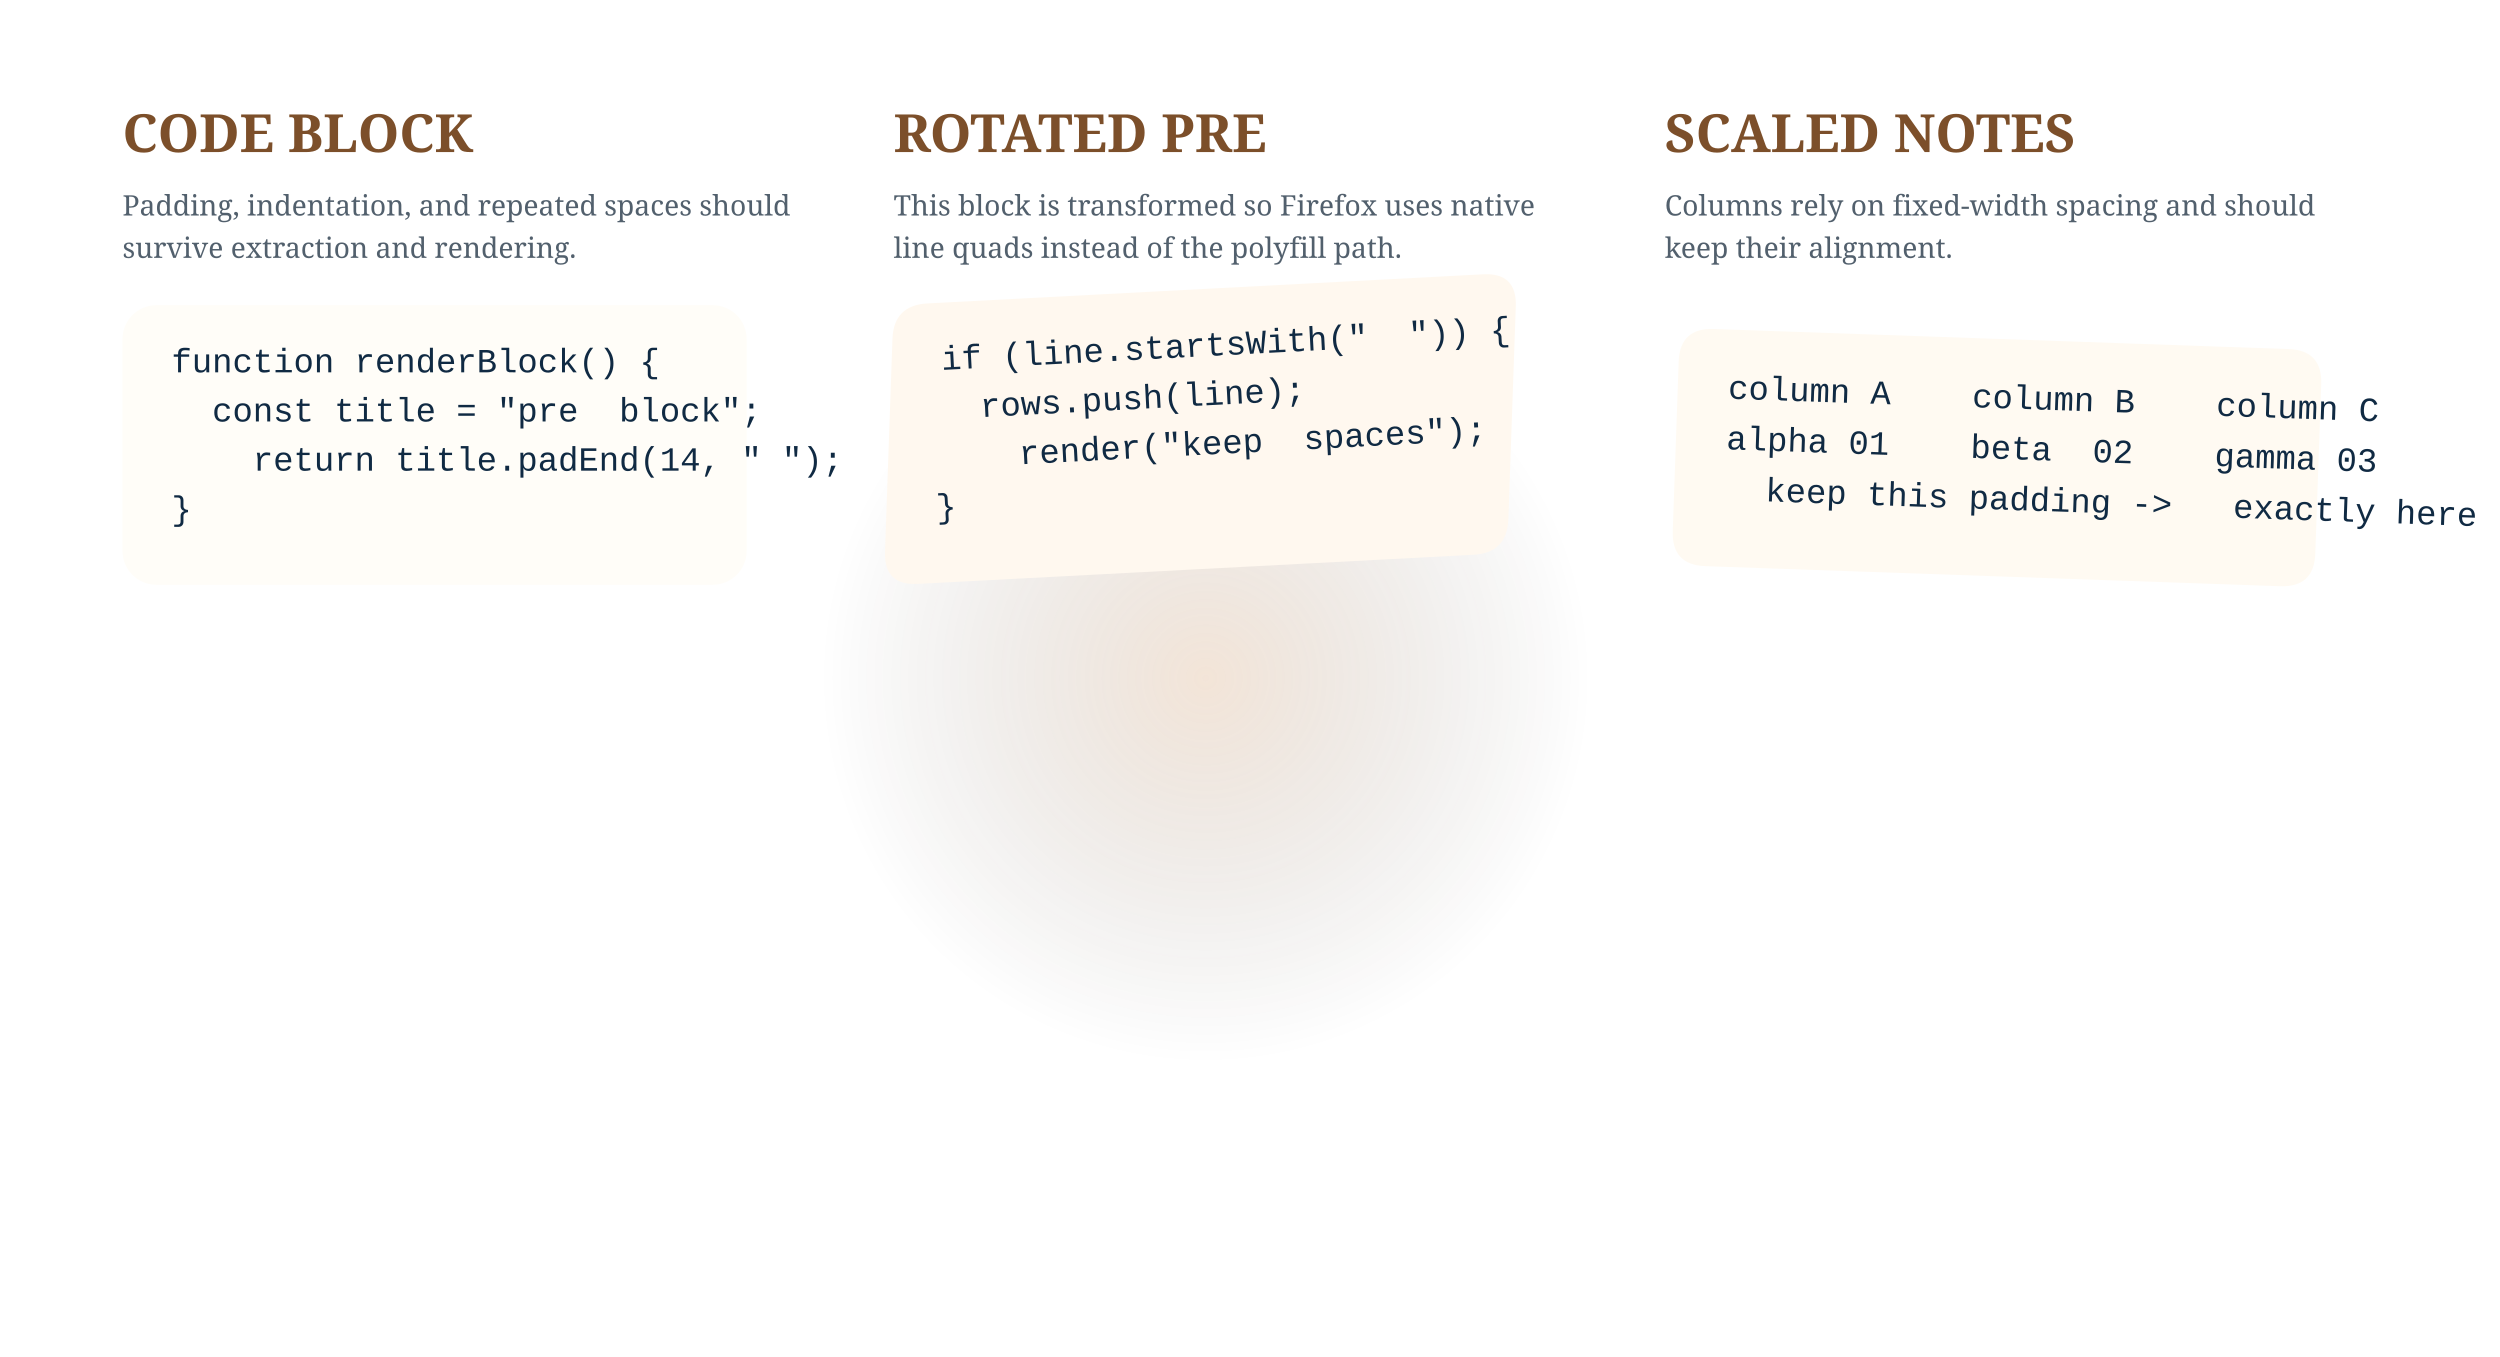
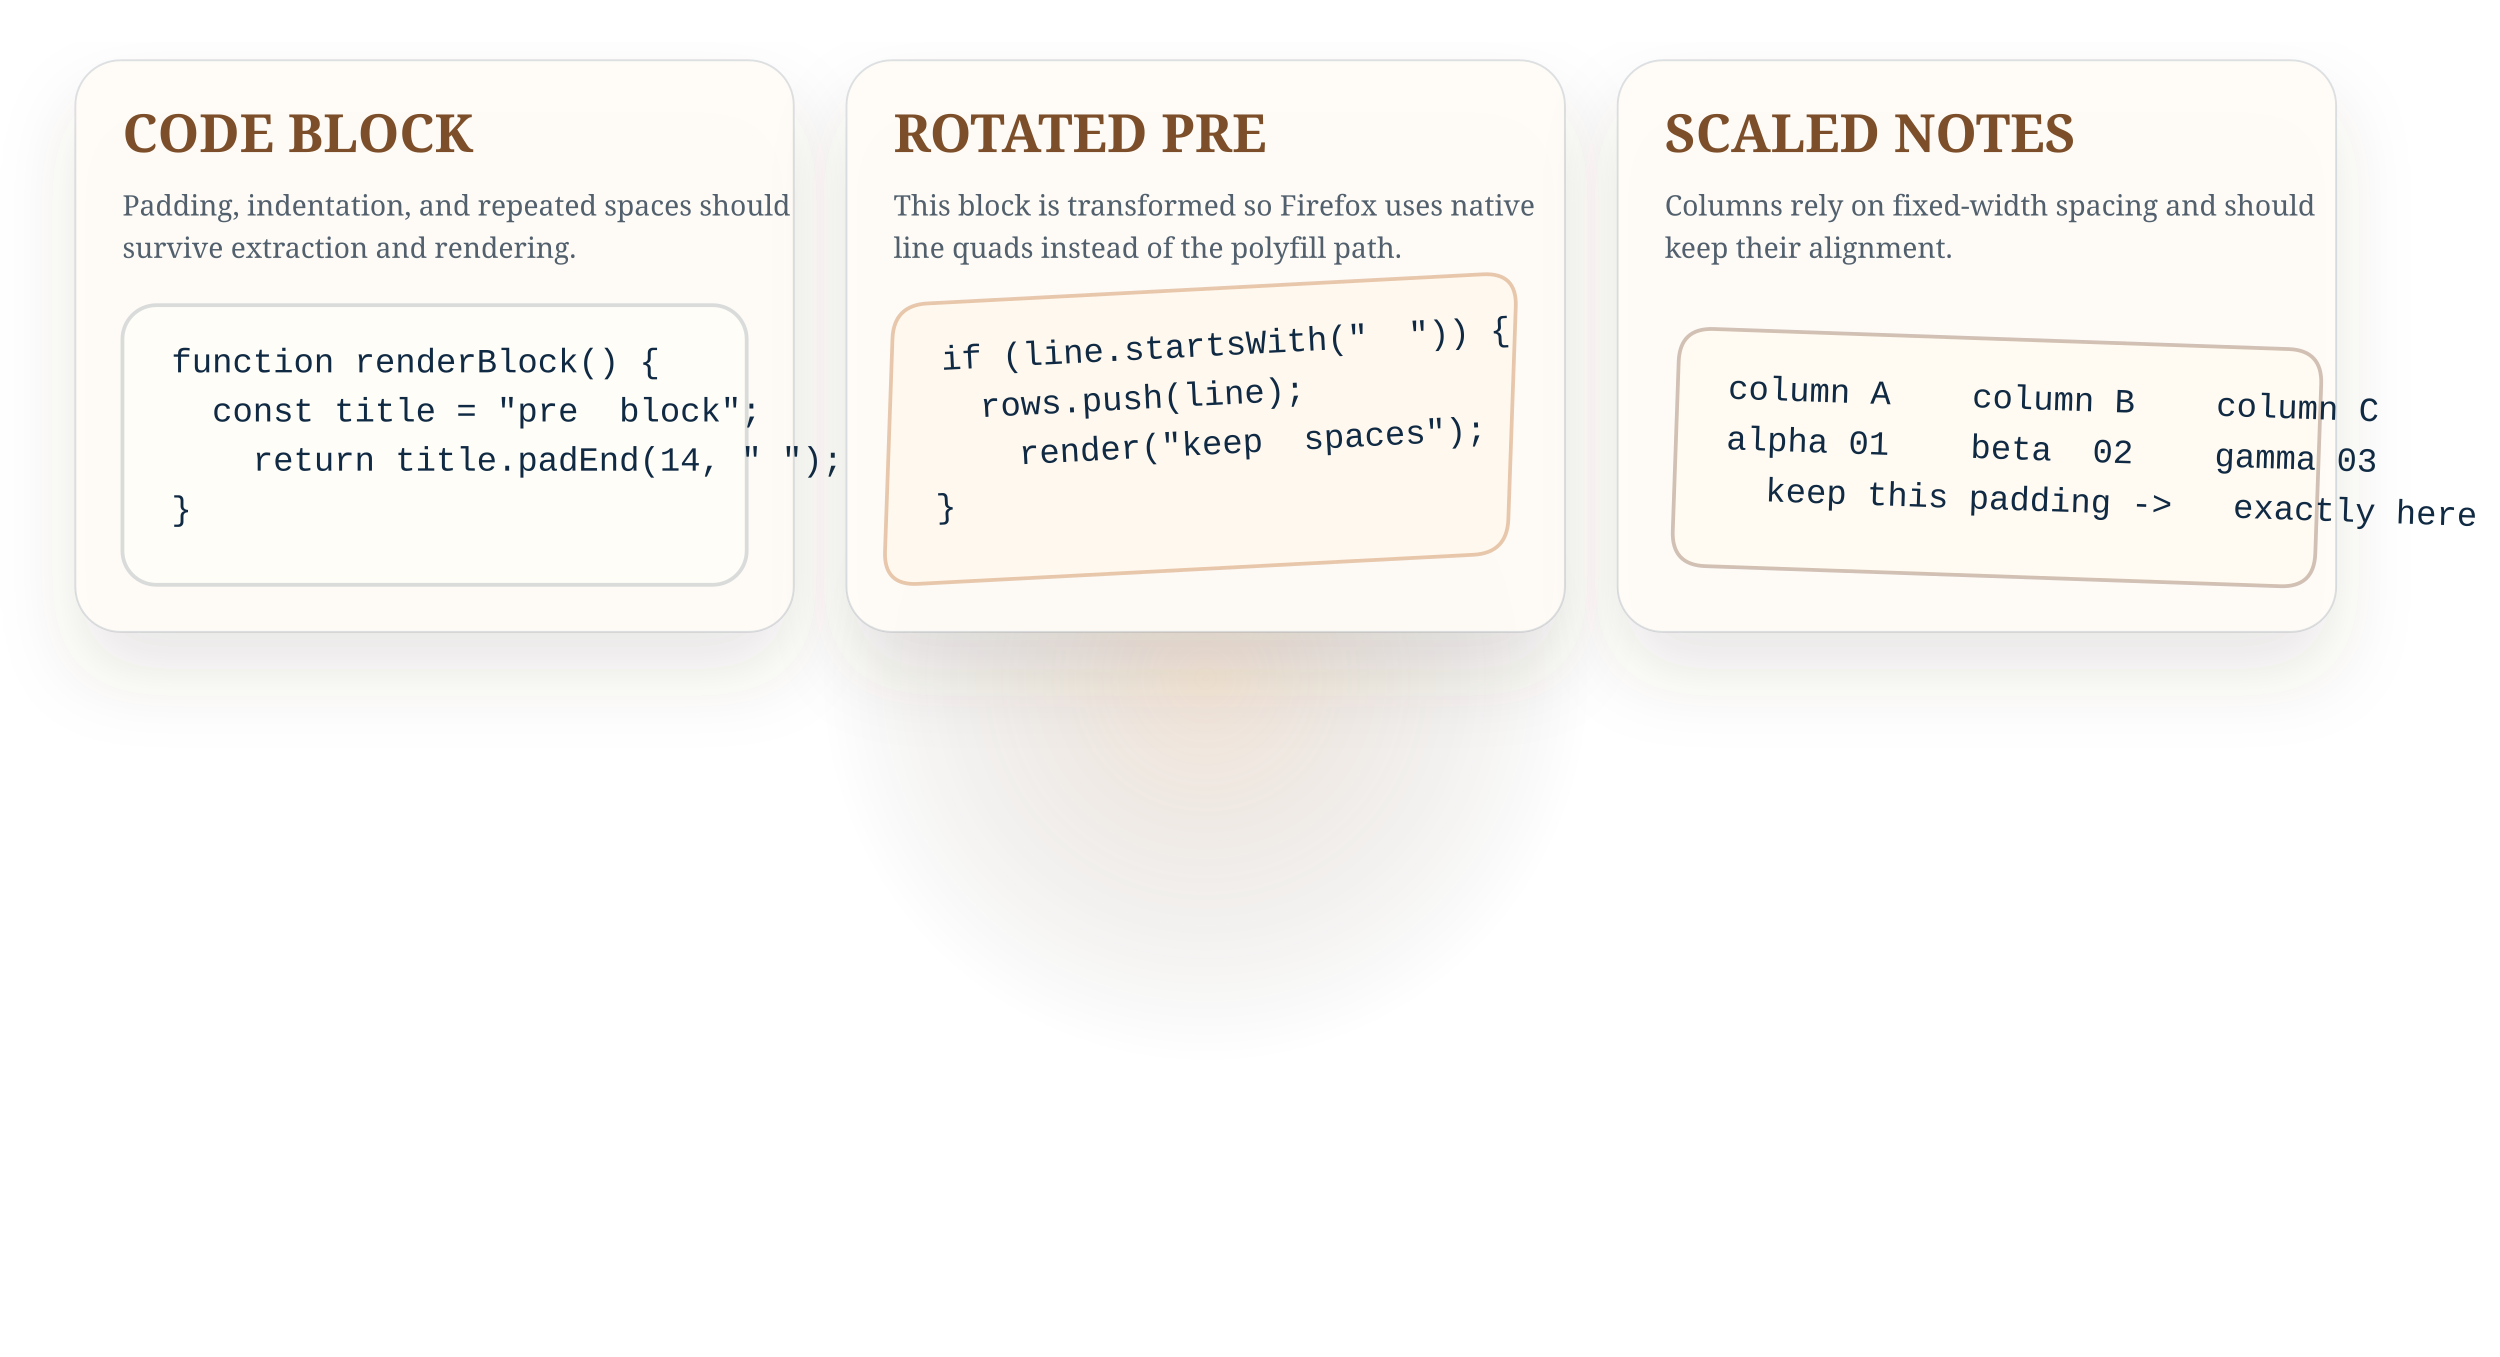
<svg xmlns="http://www.w3.org/2000/svg" width="1327" height="720" viewBox="0 0 1327 720">
  <defs>
    <radialGradient id="rg1" cx="640" cy="360" r="640" gradientUnits="userSpaceOnUse">
      <stop offset="0%" stop-color="rgba(188, 108, 37, 0.18)" />
      <stop offset="32%" stop-color="rgba(0, 0, 0, 0)" />
    </radialGradient>
    <filter id="ds2" x="-50%" y="-50%" width="200%" height="200%">
      <feDropShadow dx="0" dy="22" stdDeviation="20" flood-color="rgba(88, 68, 48, 0.14)" result="s0" />
    </filter>
    <clipPath id="ic3">
      <rect x="65" y="162" width="331.33" height="148.4" rx="18" ry="18" />
    </clipPath>
    <filter id="is4" x="-50%" y="-50%" width="200%" height="200%">
      <feComponentTransfer in="SourceAlpha">
        <feFuncA type="table" tableValues="1 0" />
      </feComponentTransfer>
      <feGaussianBlur stdDeviation="0" />
      <feOffset dx="0" dy="1" result="offsetblur" />
      <feFlood flood-color="rgba(255, 255, 255, 0.8)" result="color" />
      <feComposite in2="offsetblur" operator="in" />
      <feComposite in2="SourceAlpha" operator="in" />
    </filter>
    <filter id="ds5" x="-50%" y="-50%" width="200%" height="200%">
      <feDropShadow dx="0" dy="22" stdDeviation="20" flood-color="rgba(88, 68, 48, 0.14)" result="s0" />
    </filter>
    <filter id="ds6" x="-50%" y="-50%" width="200%" height="200%">
      <feDropShadow dx="0" dy="22" stdDeviation="20" flood-color="rgba(88, 68, 48, 0.14)" result="s0" />
    </filter>
  </defs>
  <path d="M0,0 L1280,0 L1280,720 L0,720 Z" fill="url(#rg1)" />
-   <rect x="40" y="32" width="381.33" height="303.4" rx="24" ry="24" fill="none" filter="url(#ds2)" />
+   <rect x="40" y="32" width="381.33" height="303.4" rx="24" ry="24" fill="rgba(255, 252, 247, 0.92)" stroke="rgba(47, 72, 88, 0.16)" stroke-width="1" filter="url(#ds2)" />
  <text x="65" y="59" fill="rgb(124, 79, 42)" dominant-baseline="text-before-edge" font-weight="700" font-size="28px" font-family="Georgia">CODE BLOCK</text>
  <text x="65" y="102.75" fill="rgb(82, 96, 109)" dominant-baseline="text-before-edge" font-size="15px" font-family="Georgia">Padding, indentation, and repeated spaces should</text>
  <text x="65" y="125.25" fill="rgb(82, 96, 109)" dominant-baseline="text-before-edge" font-size="15px" font-family="Georgia">survive extraction and rendering.</text>
-   <rect x="65" y="162" width="331.33" height="148.4" rx="18" ry="18" fill="rgb(255, 253, 248)" />
+   <rect x="65" y="162" width="331.33" height="148.4" rx="18" ry="18" fill="rgb(255, 253, 248)" stroke="rgba(47, 72, 88, 0.18)" stroke-width="2" />
  <rect x="65" y="162" width="331.33" height="148.4" rx="18" ry="18" fill="none" clip-path="url(#ic3)" filter="url(#is4)" />
  <text x="91" y="188.05" fill="rgb(16, 42, 67)" dominant-baseline="text-before-edge" font-size="18px" font-family="Courier New" xml:space="preserve">function renderBlock() {</text>
  <text x="91" y="214.15" fill="rgb(16, 42, 67)" dominant-baseline="text-before-edge" font-size="18px" font-family="Courier New" xml:space="preserve">  const title = "pre  block";</text>
  <text x="91" y="240.25" fill="rgb(16, 42, 67)" dominant-baseline="text-before-edge" font-size="18px" font-family="Courier New" xml:space="preserve">    return title.padEnd(14, " ");</text>
  <text x="91" y="266.35" fill="rgb(16, 42, 67)" dominant-baseline="text-before-edge" font-size="18px" font-family="Courier New" xml:space="preserve">}</text>
-   <rect x="449.33" y="32" width="381.33" height="303.4" rx="24" ry="24" fill="none" filter="url(#ds5)" />
+   <rect x="449.33" y="32" width="381.33" height="303.4" rx="24" ry="24" fill="rgba(255, 252, 247, 0.92)" stroke="rgba(47, 72, 88, 0.16)" stroke-width="1" filter="url(#ds5)" />
  <text x="474.33" y="59" fill="rgb(124, 79, 42)" dominant-baseline="text-before-edge" font-weight="700" font-size="28px" font-family="Georgia">ROTATED PRE</text>
  <text x="474.33" y="102.75" fill="rgb(82, 96, 109)" dominant-baseline="text-before-edge" font-size="15px" font-family="Georgia">This block is transformed so Firefox uses native</text>
  <text x="474.33" y="125.25" fill="rgb(82, 96, 109)" dominant-baseline="text-before-edge" font-size="15px" font-family="Georgia">line quads instead of the polyfill path.</text>
-   <path d="M473.71,179.99 Q474.33,162 492.31,161.06 L787.24,145.6 Q805.21,144.66 804.58,162.65 L800.64,275.55 Q800.01,293.54 782.04,294.48 L487.11,309.93 Q469.13,310.88 469.76,292.89 Z" fill="rgb(255, 248, 239)" />
+   <path d="M473.71,179.99 Q474.33,162 492.31,161.06 L787.24,145.6 Q805.21,144.66 804.58,162.65 L800.64,275.55 Q800.01,293.54 782.04,294.48 L487.11,309.93 Q469.13,310.88 469.76,292.89 Z" fill="rgb(255, 248, 239)" stroke="rgba(188, 108, 37, 0.35)" stroke-width="2" />
  <text x="499.38" y="186.81" fill="rgb(16, 42, 67)" dominant-baseline="text-before-edge" font-size="18px" font-family="Courier New" transform="rotate(-3,499.38,186.81)" xml:space="preserve">if (line.startsWith("  ")) {</text>
  <text x="498.47" y="212.99" fill="rgb(16, 42, 67)" dominant-baseline="text-before-edge" font-size="18px" font-family="Courier New" transform="rotate(-3,498.47,212.99)" xml:space="preserve">  rows.push(line);</text>
  <text x="497.56" y="239.17" fill="rgb(16, 42, 67)" dominant-baseline="text-before-edge" font-size="18px" font-family="Courier New" transform="rotate(-3,497.56,239.17)" xml:space="preserve">    render("keep  spaces");</text>
  <text x="496.64" y="265.36" fill="rgb(16, 42, 67)" dominant-baseline="text-before-edge" font-size="18px" font-family="Courier New" transform="rotate(-3,496.64,265.36)" xml:space="preserve">}</text>
-   <rect x="858.67" y="32" width="381.33" height="303.4" rx="24" ry="24" fill="none" filter="url(#ds6)" />
+   <rect x="858.67" y="32" width="381.33" height="303.4" rx="24" ry="24" fill="rgba(255, 252, 247, 0.92)" stroke="rgba(47, 72, 88, 0.16)" stroke-width="1" filter="url(#ds6)" />
  <text x="883.67" y="59" fill="rgb(124, 79, 42)" dominant-baseline="text-before-edge" font-weight="700" font-size="28px" font-family="Georgia">SCALED NOTES</text>
  <text x="883.67" y="102.75" fill="rgb(82, 96, 109)" dominant-baseline="text-before-edge" font-size="15px" font-family="Georgia">Columns rely on fixed-width spacing and should</text>
  <text x="883.67" y="125.25" fill="rgb(82, 96, 109)" dominant-baseline="text-before-edge" font-size="15px" font-family="Georgia">keep their alignment.</text>
-   <path d="M891.04,191.99 Q891.67,174 909.66,174.63 L1214.74,185.28 Q1232.73,185.91 1232.1,203.9 L1228.96,293.81 Q1228.34,311.8 1210.35,311.17 L905.26,300.52 Q887.27,299.89 887.9,281.9 Z" fill="rgb(255, 250, 242)" />
+   <path d="M891.04,191.99 Q891.67,174 909.66,174.63 L1214.74,185.28 Q1232.73,185.91 1232.1,203.9 L1228.96,293.81 Q1228.34,311.8 1210.35,311.17 L905.26,300.52 Q887.27,299.89 887.9,281.9 Z" fill="rgb(255, 250, 242)" stroke="rgba(127, 85, 57, 0.35)" stroke-width="2" />
  <text x="917.48" y="202.02" fill="rgb(16, 42, 67)" dominant-baseline="text-before-edge" font-size="18px" font-family="Courier New" transform="rotate(2,917.48,202.02)" xml:space="preserve">column A    column B    column C</text>
  <text x="916.55" y="228.89" fill="rgb(16, 42, 67)" dominant-baseline="text-before-edge" font-size="18px" font-family="Courier New" transform="rotate(2,916.55,228.89)" xml:space="preserve">alpha 01    beta  02    gamma 03</text>
  <text x="915.61" y="255.75" fill="rgb(16, 42, 67)" dominant-baseline="text-before-edge" font-size="18px" font-family="Courier New" transform="rotate(2,915.61,255.75)" xml:space="preserve">  keep this padding -&gt;   exactly here</text>
</svg>
